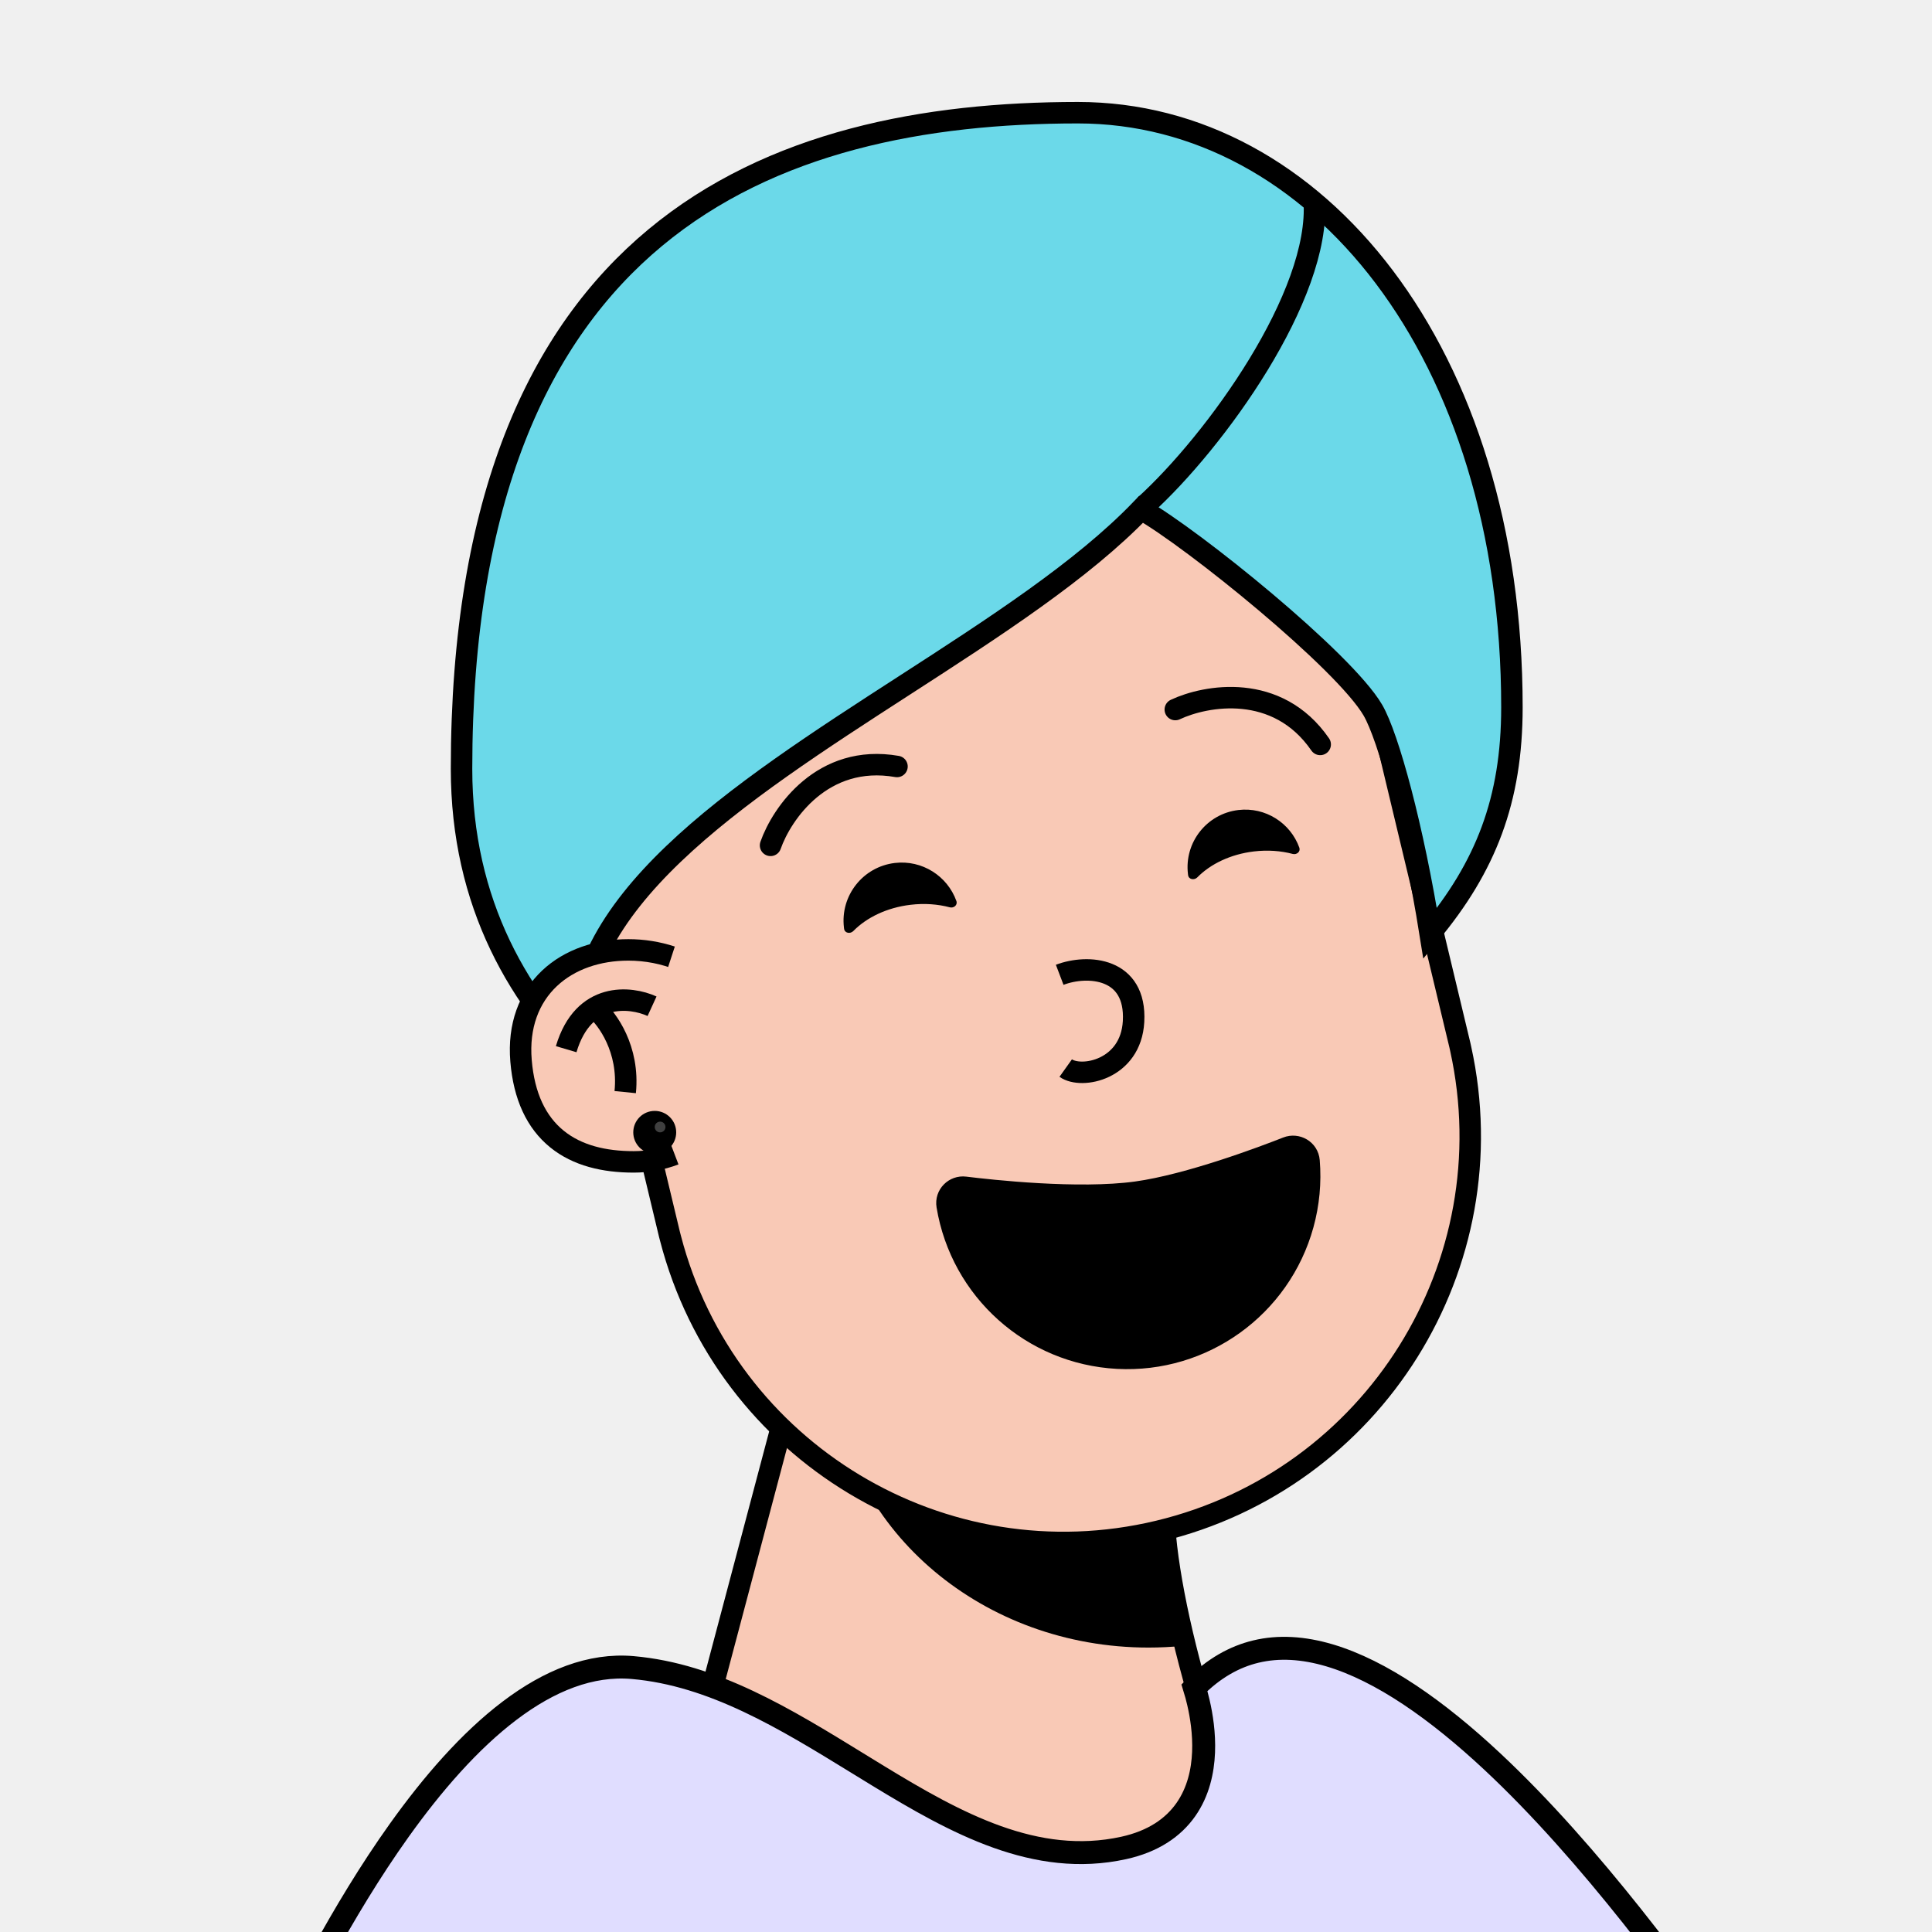
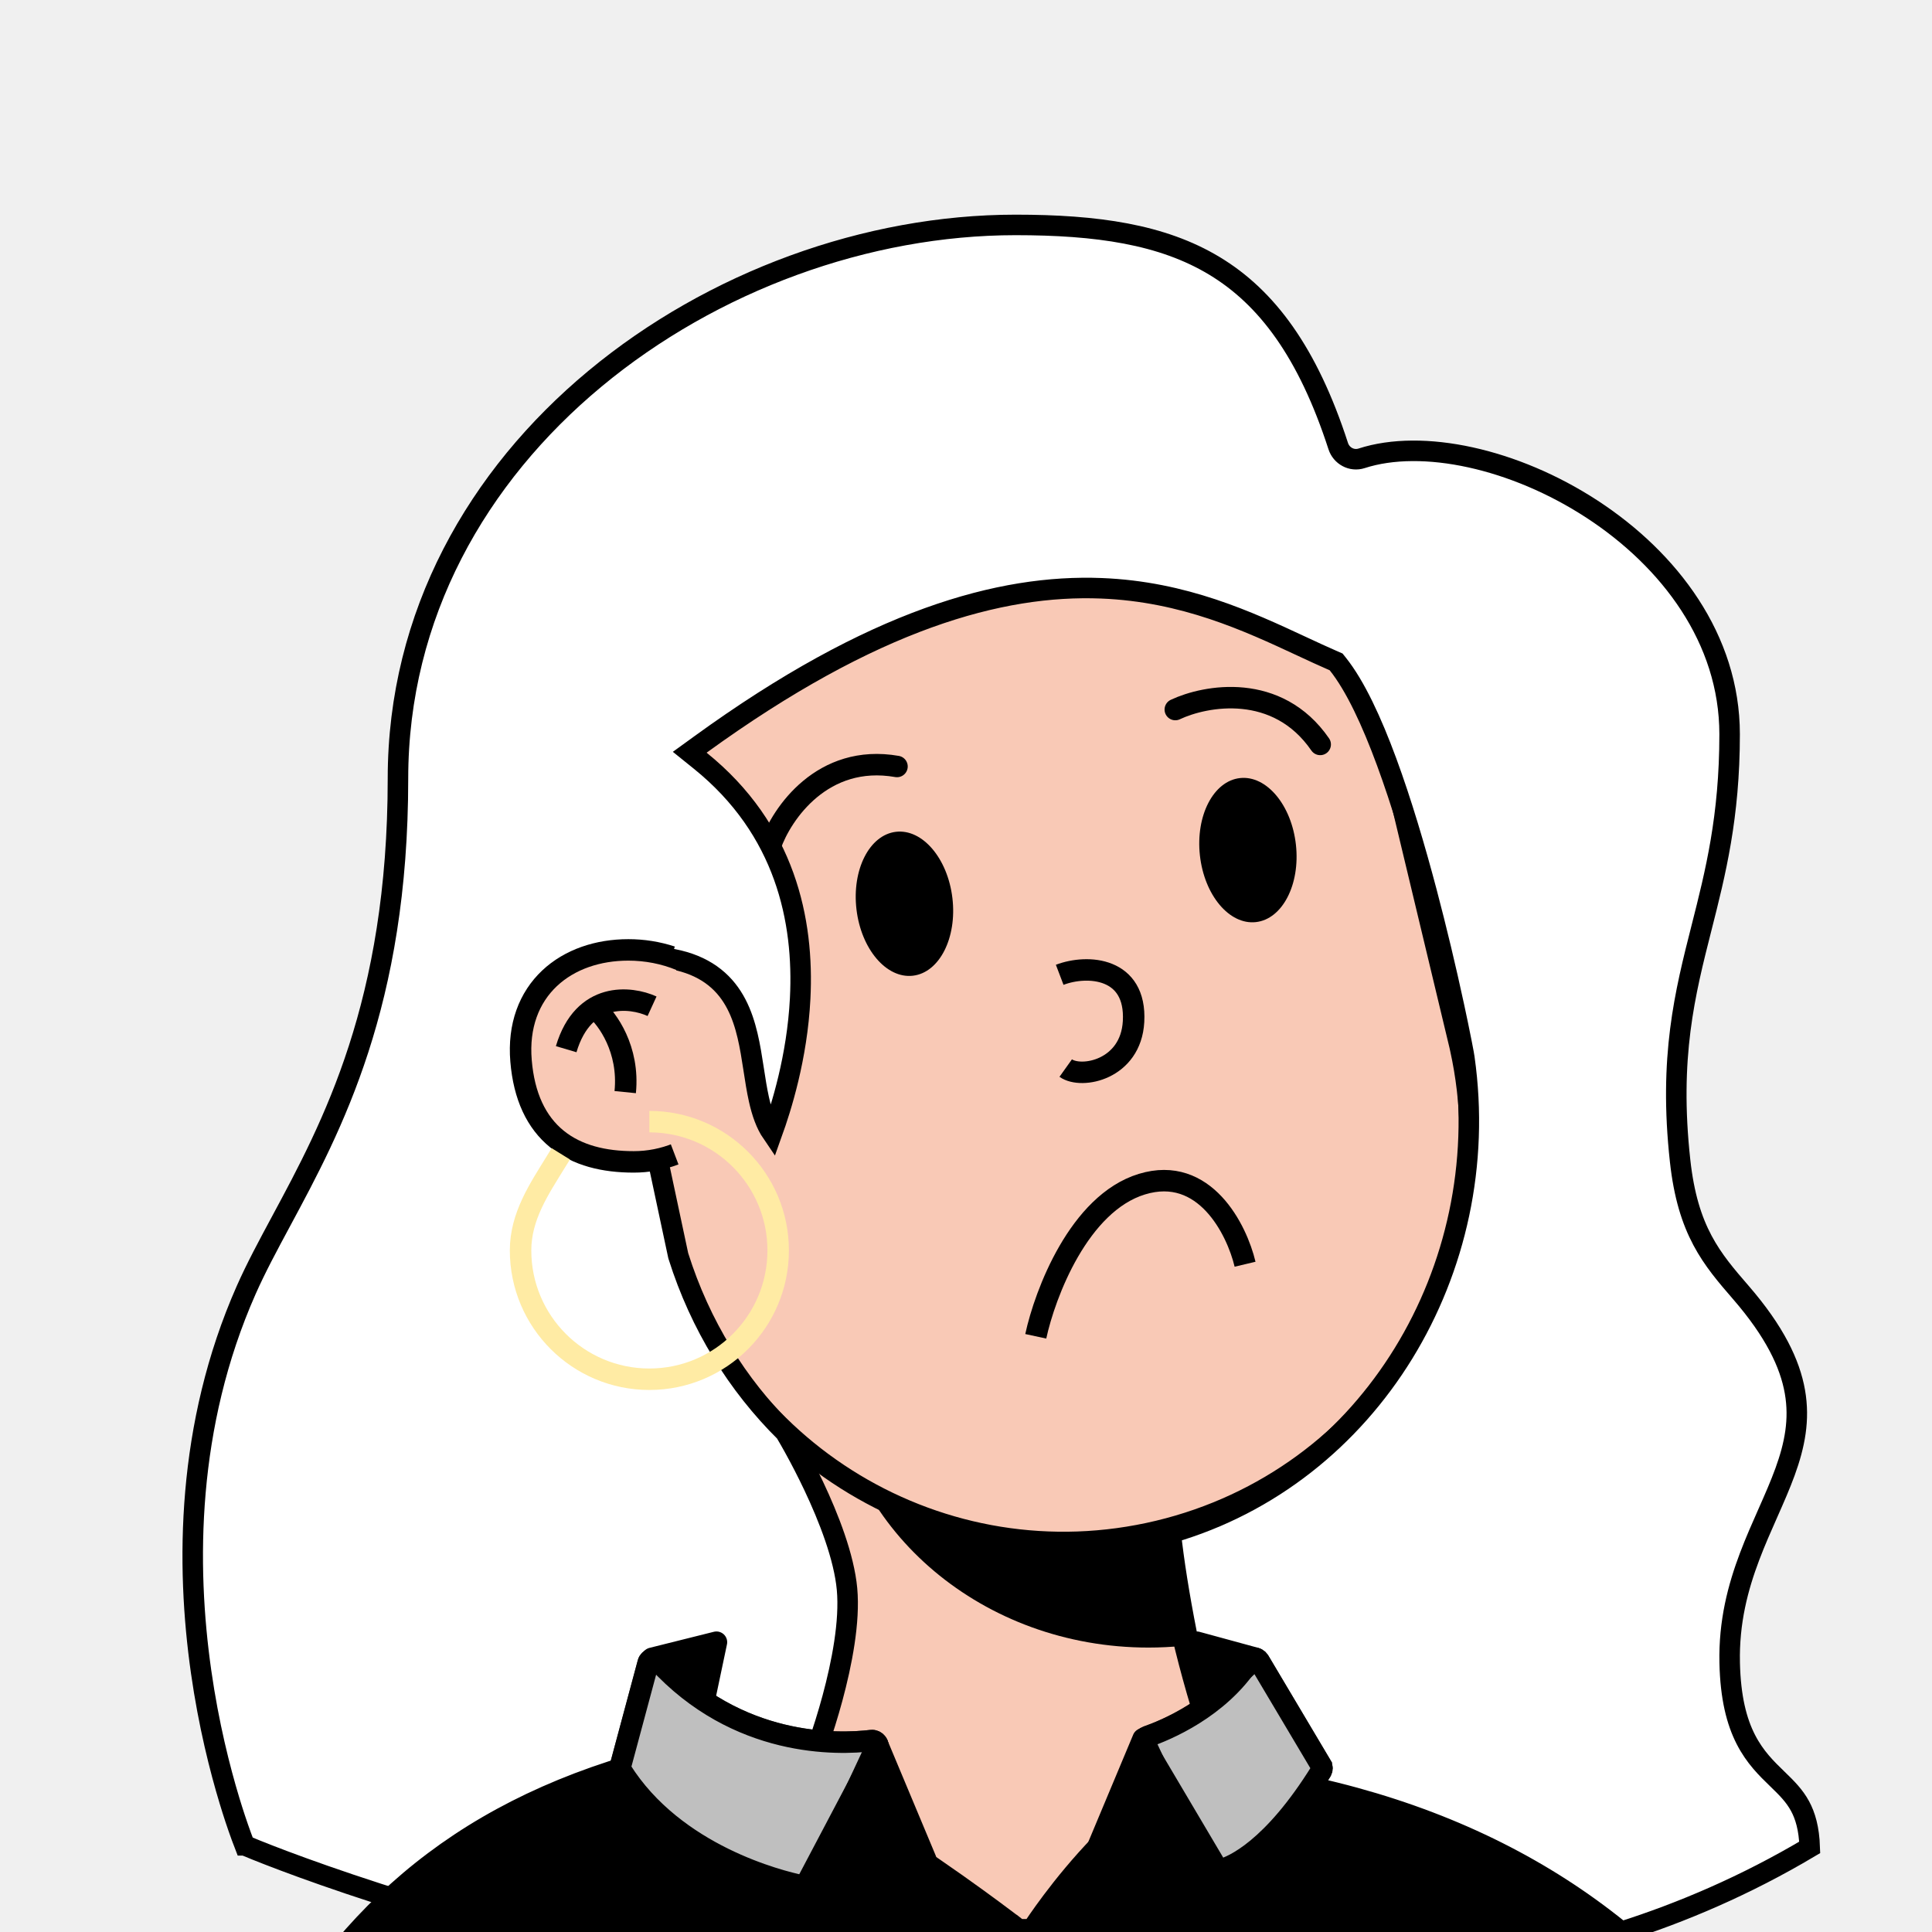
<svg xmlns="http://www.w3.org/2000/svg" viewBox="0 0 360 360" fill="none">
-   <rect fill="transparent" width="360" height="360" x="0" y="0" />
-   <g transform="translate(90, 43)">
-     <path d="M154 319.5c-14.4-20-25.667-58.666-27-78L58.5 212 30 319.5h124z" fill="#F9C9B6" stroke="#000" stroke-width="4" />
-     <path d="M130.373 263.688A65.051 65.051 0 01124 264c-30.779 0-56.053-21.572-58.76-49.098L127 241.5c.378 5.48 1.554 13.316 3.373 22.188z" fill="#000" />
-     <path d="M181.939 151.374l.002.009.093.389.144.654c8.851 40.206-16.109 80.258-56.315 89.89-40.205 9.633-80.606-14.759-90.935-54.61l-.19-.733-16.735-69.844-.067-.289C8.512 76.334 33.544 35.757 74.048 26.053c40.504-9.704 81.206 15.123 91.161 55.501l.051.208.02.083.001.005.048.198.047.199.002.004 16.396 68.437.003.009.081.338.081.339z" fill="#F9C9B6" stroke="#000" stroke-width="4" />
-   </g>
-   <g transform="translate(180, 203)">
-     <path d="M62.807 25.177a34 34 0 001.113-11.846c-.17-2.068-2.284-3.22-4.075-2.513-4.229 1.666-18.218 6.965-28.082 8.322-10.823 1.49-27.213-.319-31.957-.908-1.93-.24-3.649 1.418-3.316 3.433a34 34 0 0066.317 3.512z" fill="#000" stroke="#000" stroke-width="4" />
-     <path fill-rule="evenodd" clip-rule="evenodd" d="M51.83 39.553a31.997 31.997 0 01-37.208 4.612c2.854-6.95 9.273-12.2 17.26-13.188 7.983-.988 15.485 2.536 19.947 8.576z" />
-   </g>
-   <g transform="translate(120, 122)">
-     <path d="M99 10.214c5.667-2.666 19-5.1 27 6.5M23.58 35.521c2.07-5.91 9.681-17.125 23.562-14.699" stroke="#000000" stroke-width="4" stroke-linecap="round" />
-   </g>
-   <g transform="translate(59, 31)">
-     <g stroke="#000" stroke-width="4">
-       <path d="M222.726 100.791c0-66.089-36.458-110.79-80.867-110.791C84.966-10 27 11.341 27 112.254c0 24.969 10.659 43.573 25.565 57.286-1.495-1.869-2.698-3.544-3.498-4.921-2.891-26.981 29.166-47.69 60.534-67.954 16.653-10.758 33.111-21.39 44.045-32.77 9.594 5.437 37.794 28.214 43.167 37.425 2.882 4.94 7.509 21.869 10.671 41.63 10.338-12.418 15.242-24.843 15.242-42.159z" fill="#6BD9E9" />
-       <path d="M154.264 63.246C167.438 51.3 187.146 24.04 185.881 6.334" />
+   <mask id="avatarsRadiusMask">
+     <rect width="360" height="360" rx="0" ry="0" x="0" y="0" fill="#fff" />
+   </mask>
+   <g mask="url(#avatarsRadiusMask)">
+     <g transform="translate(90, 43)">
+       <path d="M154 319.5c-14.4-20-25.667-58.666-27-78L58.5 212 30 319.5h124z" fill="#F9C9B6" stroke="#000" stroke-width="4" />
+       <path d="M130.373 263.688A65.051 65.051 0 01124 264c-30.779 0-56.053-21.572-58.76-49.098L127 241.5c.378 5.48 1.554 13.316 3.373 22.188z" fill="#000" />
+       <path d="M181.939 151.374l.002.009.093.389.144.654c8.851 40.206-16.109 80.258-56.315 89.89-40.205 9.633-80.606-14.759-90.935-54.61l-.19-.733-16.735-69.844-.067-.289C8.512 76.334 33.544 35.757 74.048 26.053c40.504-9.704 81.206 15.123 91.161 55.501l.051.208.02.083.001.005.048.198.047.199.002.004 16.396 68.437.003.009.081.338.081.339z" fill="#F9C9B6" stroke="#000" stroke-width="4" />
+     </g>
+     <g transform="translate(180, 203)">
+       <path d="M13 46c1.715-7.957 8.07-24.767 19.77-28.348 11.7-3.58 17.695 8.455 19.23 14.92" stroke="#000" stroke-width="4" />
+     </g>
+     <g transform="translate(120, 122)">
+       <path d="M99 10.214c5.667-2.666 19-5.1 27 6.5M23.58 35.521c2.07-5.91 9.681-17.125 23.562-14.699" stroke="#000000" stroke-width="4" stroke-linecap="round" />
+     </g>
+     <g transform="translate(59, 31)">
+       <path d="M-13.4 312.857a79.154 79.154 0 01-.617-1.638 126.31 126.31 0 01-2.235-6.74c-1.757-5.812-3.867-14.099-5.275-23.977-2.817-19.777-2.796-45.806 8.397-71.118 1.809-4.092 4.07-8.295 6.52-12.851 9.468-17.602 21.765-40.463 21.765-82.449 0-30.59 14.848-56.354 36.707-74.515 21.88-18.178 50.698-28.658 78.375-28.658 15.131 0 27.296 1.733 37.074 7.64 9.717 5.87 17.368 16.047 23.051 33.581.578 1.785 2.489 2.875 4.357 2.27 11.315-3.672 28.472.034 42.954 9.488 14.418 9.413 25.616 24.156 25.616 41.924 0 15.426-2.642 25.85-5.218 36.001h0c-3.119 12.289-6.131 24.159-4.006 43.498.709 6.449 2.151 11.023 4.166 14.815 1.982 3.731 4.481 6.619 7.114 9.664l.06.069c6.274 7.252 9.129 13.218 10.05 18.466.92 5.235-.043 9.983-1.832 14.91-.9 2.475-1.994 4.96-3.153 7.578l-.1.226c-1.122 2.532-2.296 5.184-3.351 7.975-2.183 5.771-3.886 12.207-3.717 19.835.144 6.475 1.292 10.913 3.009 14.271 1.697 3.32 3.888 5.443 5.799 7.294l.052.05c1.743 1.689 3.193 3.111 4.266 5.104.959 1.781 1.67 4.132 1.789 7.662-24.009 14.279-47.772 20.181-65.616 22.502-9.036 1.176-16.544 1.432-21.783 1.395-2.619-.019-4.669-.11-6.058-.197-.489-.03-.895-.06-1.216-.085-6.151-9.389-11.755-24.878-16.097-40.788-4.221-15.47-7.186-31.091-8.3-41.41 37.073-10.718 60.311-48.982 54.724-88.46-.007-.072-.015-.122-.015-.123a17.077 17.077 0 00-.13-.766 136.35 136.35 0 00-.373-1.954 384.883 384.883 0 00-1.411-6.814 486.965 486.965 0 00-5.117-21.377c-2.14-8.09-4.673-16.67-7.453-24.21-2.759-7.485-5.831-14.143-9.108-18.24l-.297-.37-.435-.189c-1.932-.838-3.939-1.772-6.033-2.747-9.931-4.624-21.84-10.17-37.264-10.78-18.775-.742-42.551 5.777-74.69 29.087l-2.024 1.467 1.946 1.567c15.926 12.834 19.37 29.858 18.633 44.308-.561 11.029-3.55 20.411-5.235 25.101-1.161-1.697-1.901-3.83-2.457-6.335-.385-1.731-.665-3.556-.959-5.467l-.046-.302c-.307-1.994-.634-4.075-1.11-6.084-.952-4.011-2.561-8.02-6.133-10.859-3.58-2.845-8.796-4.254-16.393-3.83l-2.227.124.465 2.182 11.358 53.313.02.089.027.088c4.058 12.862 11.016 24.01 19.913 32.812a106.12 106.12 0 011.538 2.683 129.34 129.34 0 013.76 7.323c2.815 5.949 5.66 13.252 6.209 19.216.556 6.052-.965 13.86-2.707 20.31a129.626 129.626 0 01-2.842 9.137c-5.032-2.405-9.527-2.226-13.379.016-4.163 2.424-7.213 7.06-9.483 12.216-4.148 9.421-6.143 21.639-7.064 29.221-24.87-5.704-44.074-11.495-57.14-15.895-6.714-2.261-11.807-4.154-15.216-5.48a190.79 190.79 0 01-4.398-1.77z" fill="#FFFFFF" stroke="#000" stroke-width="3.822" />
+     </g>
+     <g transform="translate(152, 139)">
+       <g fill="#000">
+         <ellipse cx="16.53" cy="29.402" rx="9" ry="13.5" transform="rotate(-6.776 16.53 29.402)" />
+         <ellipse cx="80.531" cy="19.402" rx="9" ry="13.5" transform="rotate(-6.276 80.531 19.402)" />
+       </g>
+     </g>
+     <g transform="translate(186.37, 168.42)">
+       <path d="M11.088 13.22c5.22-1.985 14.323-1.386 13.763 8.714-.498 8.976-9.707 10.758-12.64 8.665" stroke="#000" stroke-width="4" />
+     </g>
+     <g transform="translate(94, 174)">
+       <path d="M30.5 6.176A23.778 23.778 0 0023.08 5c-10.493 0-19 6.5-18 18.5 1.042 12.5 8.507 17 19 17 1.168 0 2.31-.102 3.42-.299 1.21-.214 2.381-.54 3.5-.966" stroke="#000" stroke-width="8" />
+       <path d="M31.5 39.036a19.382 19.382 0 01-7.42 1.464c-10.493 0-17.958-4.5-19-17-1-12 7.507-18.5 18-18.5 3.138 0 6.187.606 8.92 1.73l-.5 32.306z" fill="#F9C9B6" />
+       <path d="M27.5 13.5c-4-1.833-12.8-2.8-16 8M17 14c2.167 1.833 6.3 7.5 5.5 15.5" stroke="#000" stroke-width="4" />
+     </g>
+     <g transform="translate(97, 209)">
+       <path d="M24 0c13.255 0 24 10.745 24 24S37.255 48 24 48 0 37.255 0 24c0-6.391 3.5-11.5 6.572-16.5L7.5 6" stroke="#FFEBA4" stroke-width="4" />
+     </g>
+     <g transform="translate(63, 292)">
+       <g stroke="#000" stroke-width="4">
+         <path d="M126.771 67.578L128 66l-1.229 1.578 1.722 1.34 1.186-1.83v-.001l.002-.003.009-.014.041-.063.038-.058.131-.196c.15-.225.375-.558.67-.984.588-.85 1.453-2.067 2.548-3.523 2.194-2.914 5.298-6.764 8.953-10.528 3.666-3.773 7.827-7.4 12.127-9.925 4.316-2.533 8.579-3.844 12.535-3.31 42.438 5.722 73.669 24.519 93.941 52.518h-273.3c16.3-29.342 39.484-48.019 77.07-56.588 1.602-.366 3.78-.255 6.503.379 2.695.626 5.768 1.727 9.081 3.184 6.627 2.913 14.024 7.16 20.976 11.56 6.941 4.394 13.386 8.907 18.1 12.324a364.95 364.95 0 015.605 4.144c.665.502 1.182.896 1.532 1.165l.398.306.1.078.025.02.006.004h.001z" fill="#000000" />
+         <path d="M52.613 37.085l5.166-19.232c.21-.779 1.217-.999 1.761-.404 14.863 16.265 33.62 15.627 39.845 14.88.845-.1 1.507.824 1.11 1.577L87.338 58.859a.95.95 0 01-1.038.505c-3.948-.823-23.623-5.632-33.571-21.497a.991.991 0 01-.116-.782zm130.582-.104L171.615 17.5c-.393-.662-1.362-.65-1.781-.005-5.737 8.836-15.632 12.906-19.092 14.108-.622.217-.907.956-.571 1.523l13.502 22.815c.202.34.582.525.963.417 2.135-.608 9.46-3.672 18.546-18.336.196-.315.203-.72.013-1.04z" fill="#000000" />
+         <path opacity=".75" d="M52.613 37.085l5.166-19.232c.21-.779 1.217-.999 1.761-.404 14.863 16.265 33.62 15.627 39.845 14.88.845-.1 1.507.824 1.11 1.577L87.338 58.859a.95.95 0 01-1.038.505c-3.948-.823-23.623-5.632-33.571-21.497a.991.991 0 01-.116-.782zm130.582-.104L171.615 17.5c-.393-.662-1.362-.65-1.781-.005-5.737 8.836-15.632 12.906-19.092 14.108-.622.217-.907.956-.571 1.523l13.502 22.815c.202.34.582.525.963.417 2.135-.608 9.46-3.672 18.546-18.336.196-.315.203-.72.013-1.04z" fill="#fff" />
+         <path d="M109.5 54.5l-9-21.5-7 15 16 6.5zm31.5-1l9-21.5 7 15-16 6.5zM70.5 14l-12 3 10 6.5 2-9.5zm89.5 0l11 3-7 6.5-4-9.5z" fill="#000" stroke-linejoin="round" />
+       </g>
    </g>
  </g>
-   <g transform="translate(152, 139)">
-     <path d="M5.287 34.073c.114.813 1.147.994 1.722.408 2.465-2.516 6.255-4.365 10.654-4.887 2.595-.309 5.091-.12 7.316.472.754.2 1.495-.437 1.232-1.17-1.666-4.646-6.366-7.7-11.475-7.093-5.942.706-10.186 6.095-9.48 12.036l.03.234zm64.098-10c.113.813 1.146.994 1.721.409 2.443-2.486 6.192-4.312 10.542-4.829 2.565-.304 5.032-.118 7.232.464.754.2 1.495-.438 1.23-1.171-1.654-4.594-6.306-7.611-11.362-7.01-5.886.699-10.09 6.037-9.39 11.923.008.071.017.143.027.213z" fill="#000" />
-   </g>
-   <g transform="translate(186.37, 168.42)">
-     <path d="M11.088 13.22c5.22-1.985 14.323-1.386 13.763 8.714-.498 8.976-9.707 10.758-12.64 8.665" stroke="#000" stroke-width="4" />
-   </g>
-   <g transform="translate(94, 174)">
-     <path d="M30.5 6.176A23.778 23.778 0 0023.08 5c-10.493 0-19 6.5-18 18.5 1.042 12.5 8.507 17 19 17 1.168 0 2.31-.102 3.42-.299 1.21-.214 2.381-.54 3.5-.966" stroke="#000" stroke-width="8" />
-     <path d="M31.5 39.036a19.382 19.382 0 01-7.42 1.464c-10.493 0-17.958-4.5-19-17-1-12 7.507-18.5 18-18.5 3.138 0 6.187.606 8.92 1.73l-.5 32.306z" fill="#F9C9B6" />
-     <path d="M27.5 13.5c-4-1.833-12.8-2.8-16 8M17 14c2.167 1.833 6.3 7.5 5.5 15.5" stroke="#000" stroke-width="4" />
-   </g>
-   <g transform="translate(97, 209)">
-     <circle cx="25" cy="2" r="4" fill="#000000" />
-     <circle opacity=".25" cx="26" cy="1" r="1" fill="#fff" />
-   </g>
-   <g transform="translate(63, 292)">
-     <path d="M260.366 90.863h-272.91l.104-.212C-7.895 81.395.49 64.319 11.403 49.04c6.193-8.67 13.127-16.654 20.539-22.27 7.412-5.615 15.12-8.73 22.95-8.045 15.054 1.317 28.463 9.56 41.925 17.834 1.275.784 2.551 1.569 3.829 2.348 14.485 8.827 29.359 17.023 45.719 13.436 5.534-1.213 9.264-3.81 11.611-7.164 2.314-3.307 3.146-7.15 3.29-10.663.144-3.518-.395-6.843-.955-9.26a39.89 39.89 0 00-.747-2.773c3.625-3.649 7.463-5.774 11.425-6.73 4.295-1.038 8.887-.738 13.718.69 9.73 2.879 20.14 10.253 30.3 19.735 18.614 17.373 35.693 41.144 45.359 54.684z" fill="#E0DDFF" stroke="#000" stroke-width="4.274" />
-   </g>
</svg>
